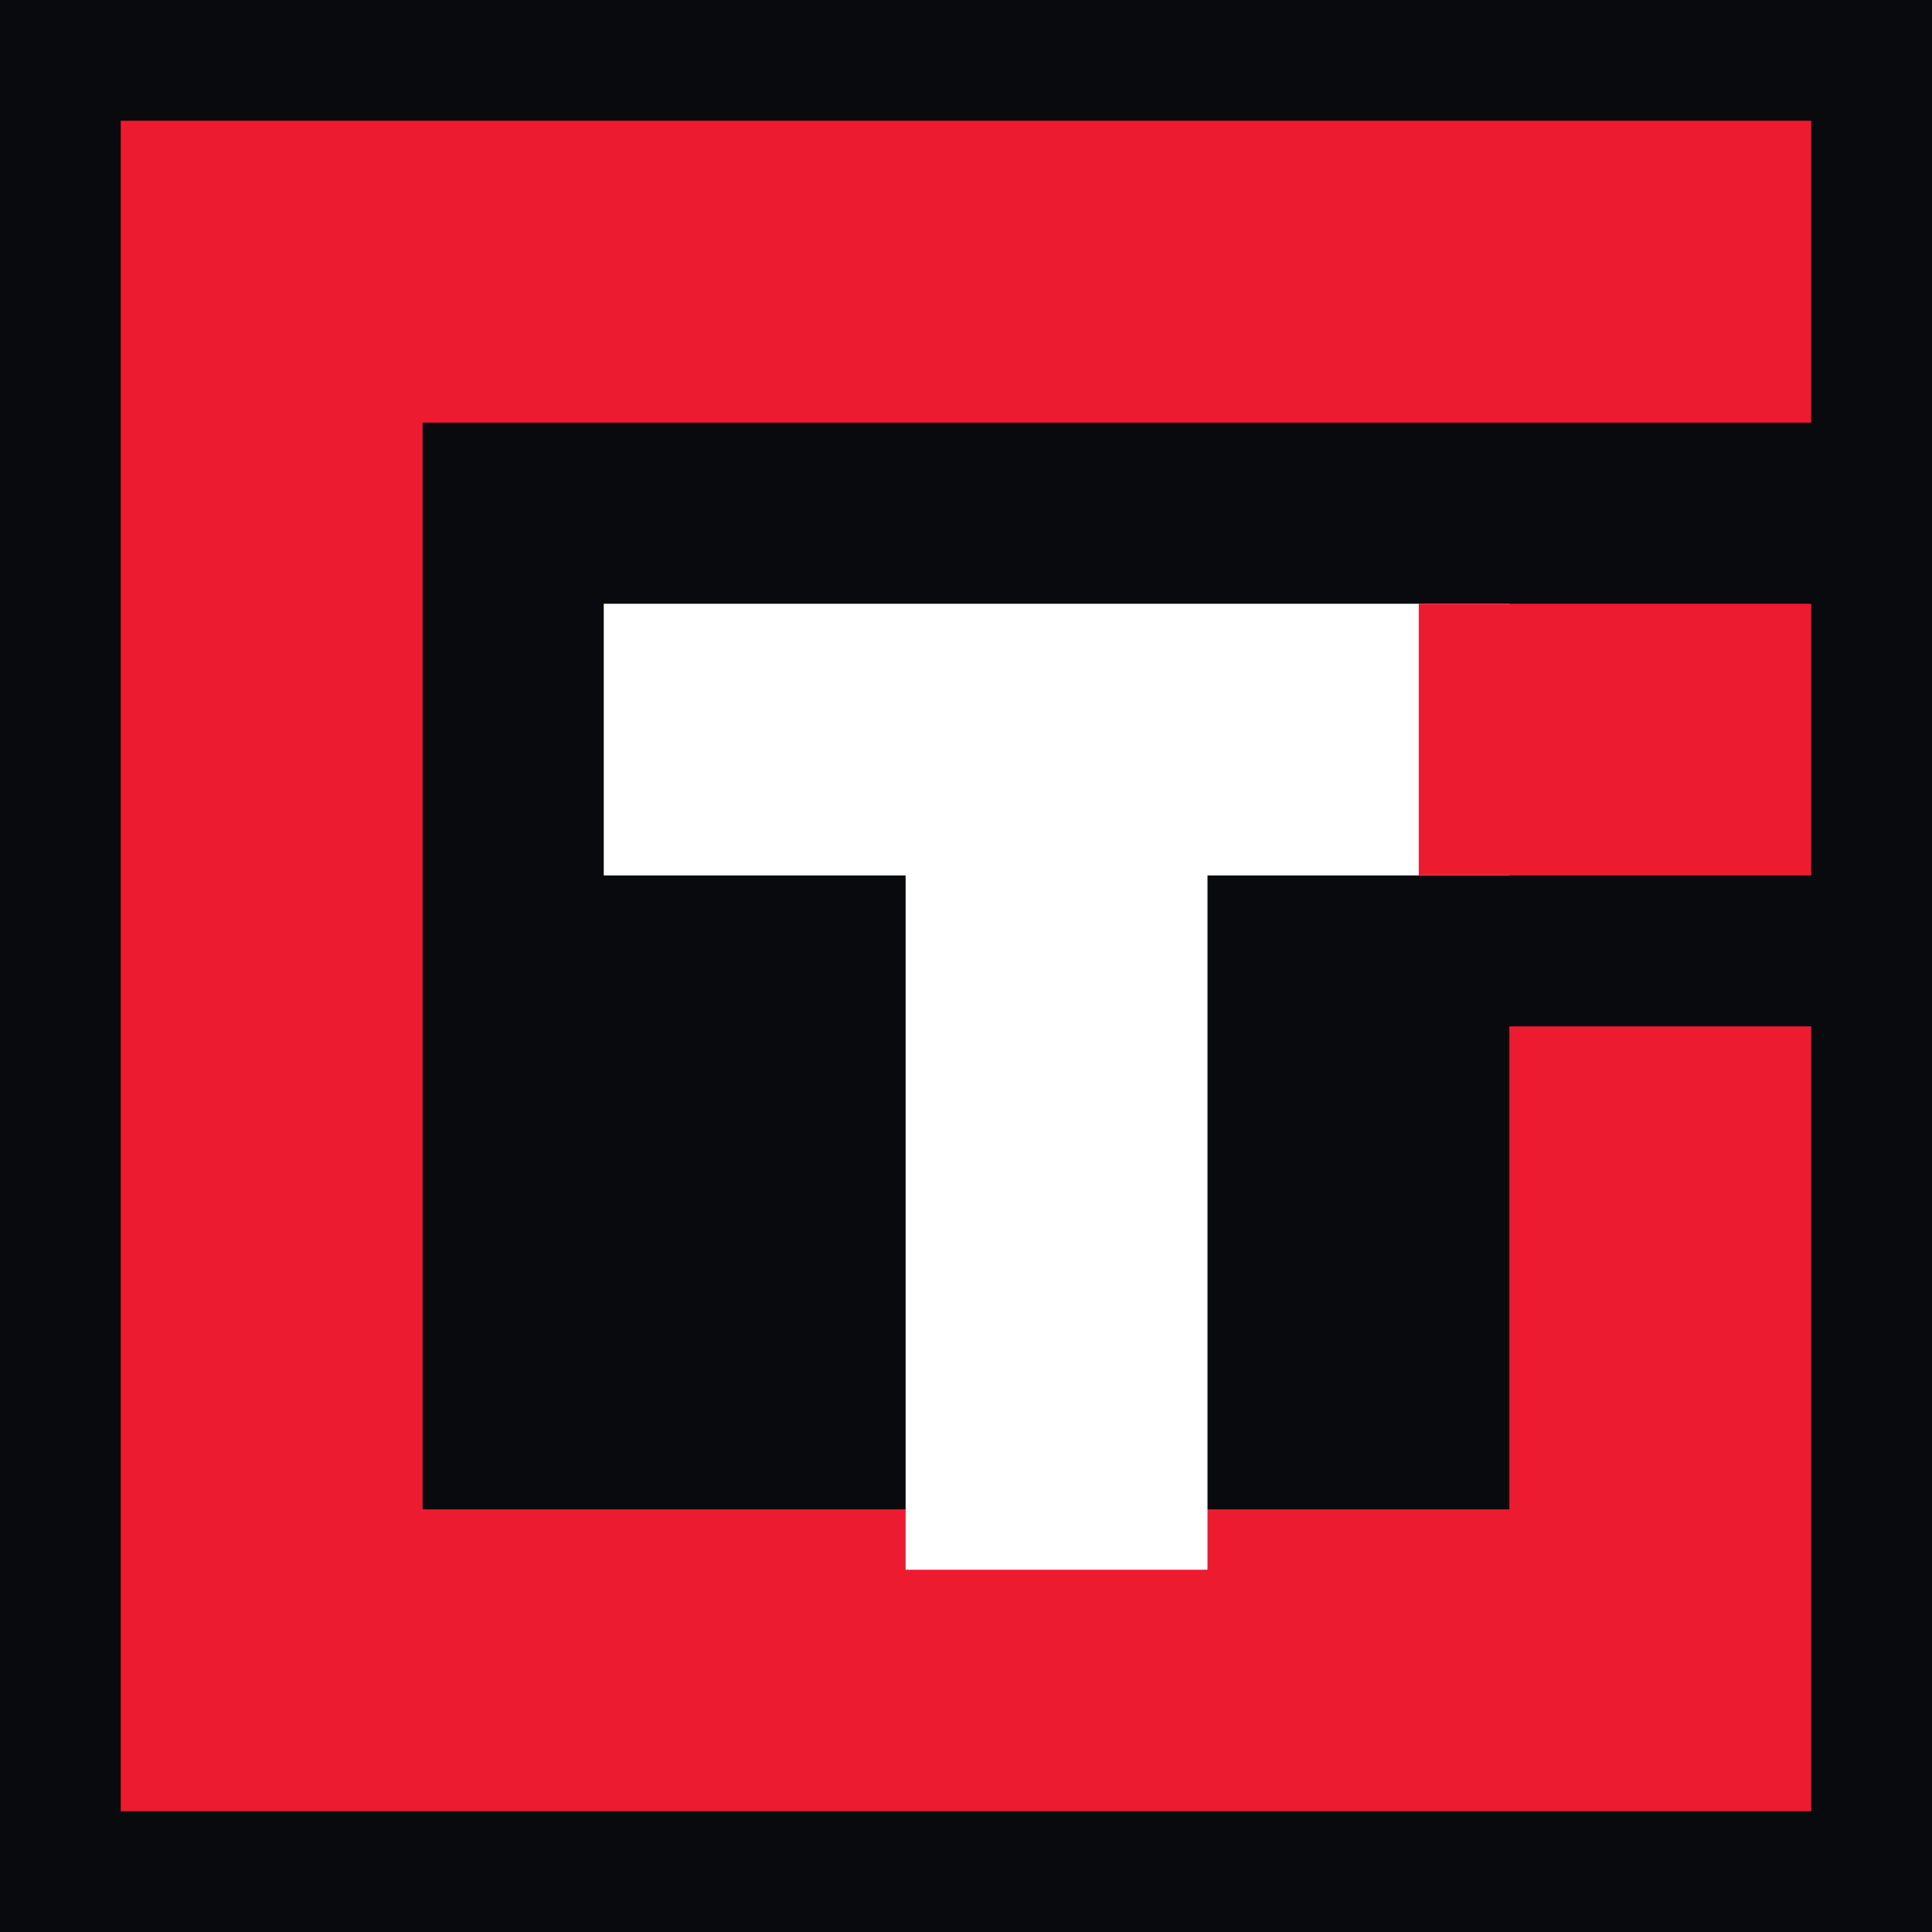
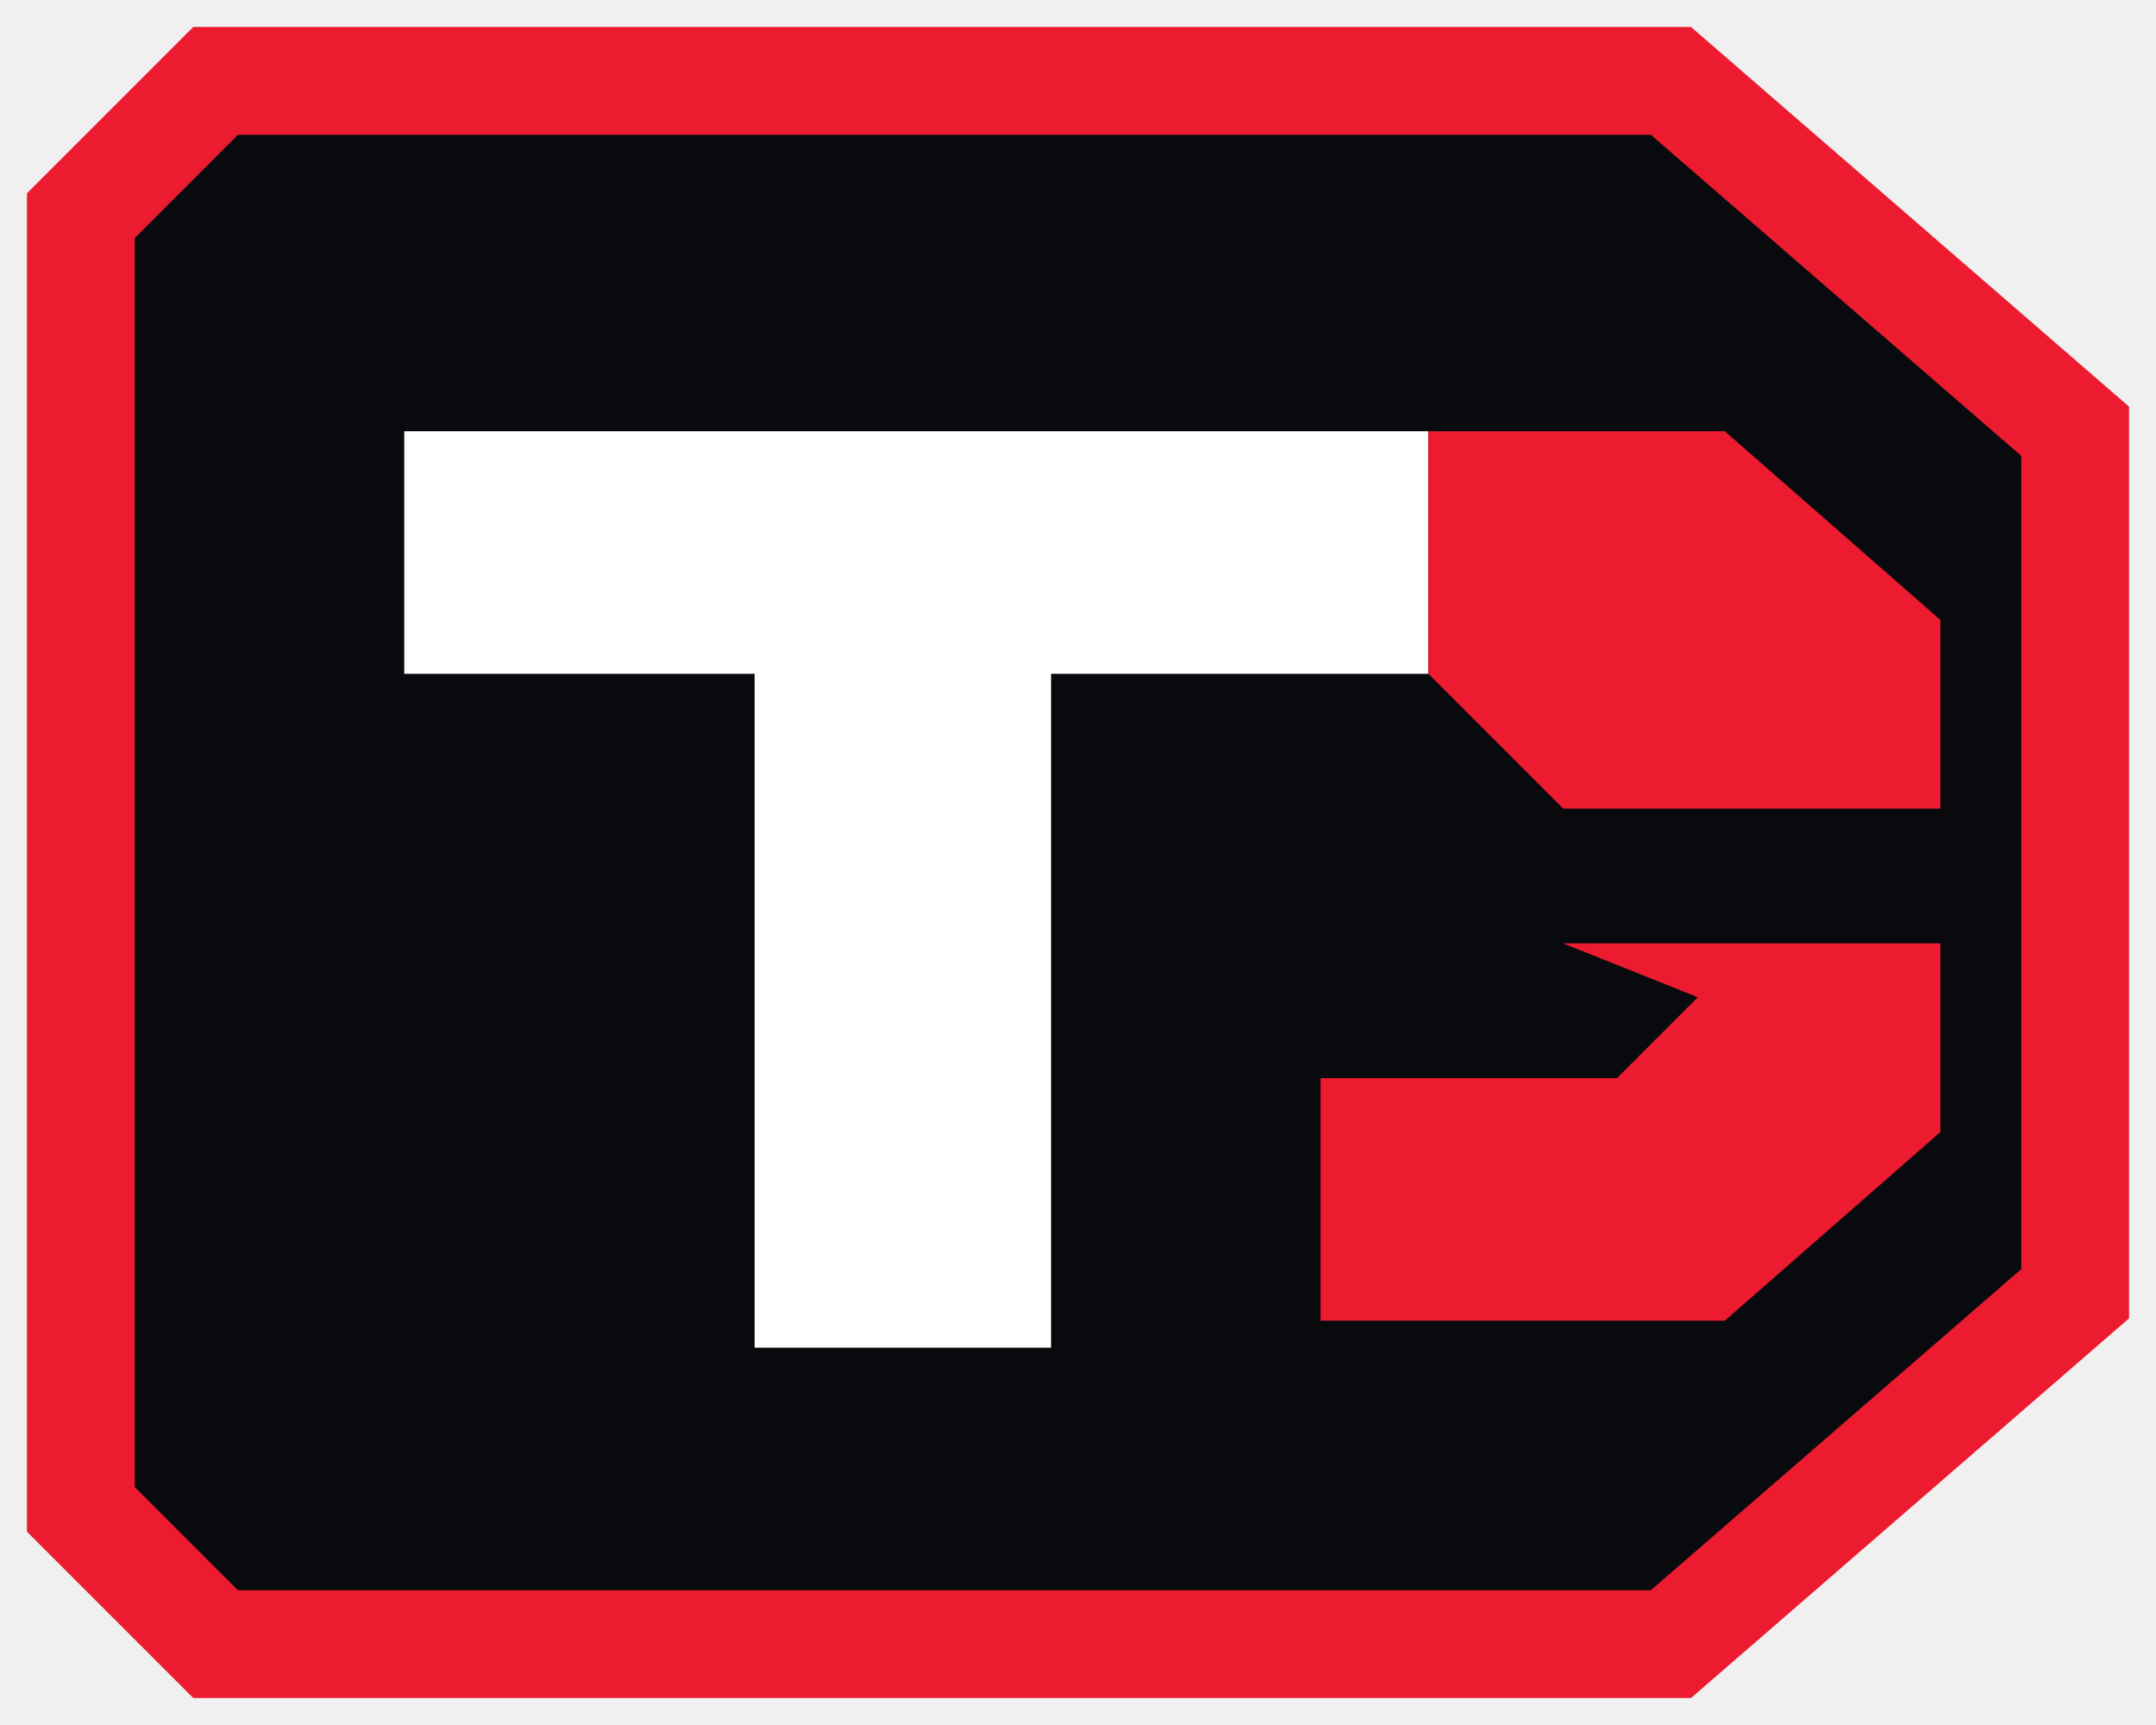
- <svg xmlns="http://www.w3.org/2000/svg" viewBox="0 0 64 64">
-   <rect width="64" height="64" fill="#080a0d" />
-   <path fill="#ed1b2f" d="M4 4h56v10H14v36h36V34h10v26H4z" />
-   <path fill="#fff" d="M20 20h30v9H40v23H30V29H20z" />
-   <path fill="#ed1b2f" d="M47 20h13v9H47z" />
+ <svg xmlns="http://www.w3.org/2000/svg" viewBox="0 0 80 64">
+   <path fill="#080a0d" stroke="#ed1b2f" stroke-width="4" d="M8 3h54l15 13v32L62 61H8L3 56V8z" />
+   <path fill="#fff" d="M15 16h38v9H39v25H28V25H15z" />
+   <path fill="#ed1b2f" d="M53 16h11l8 7v7H58l-5-5zm5 19h14v7l-8 7H49v-9h11l3-3z" />
</svg>
